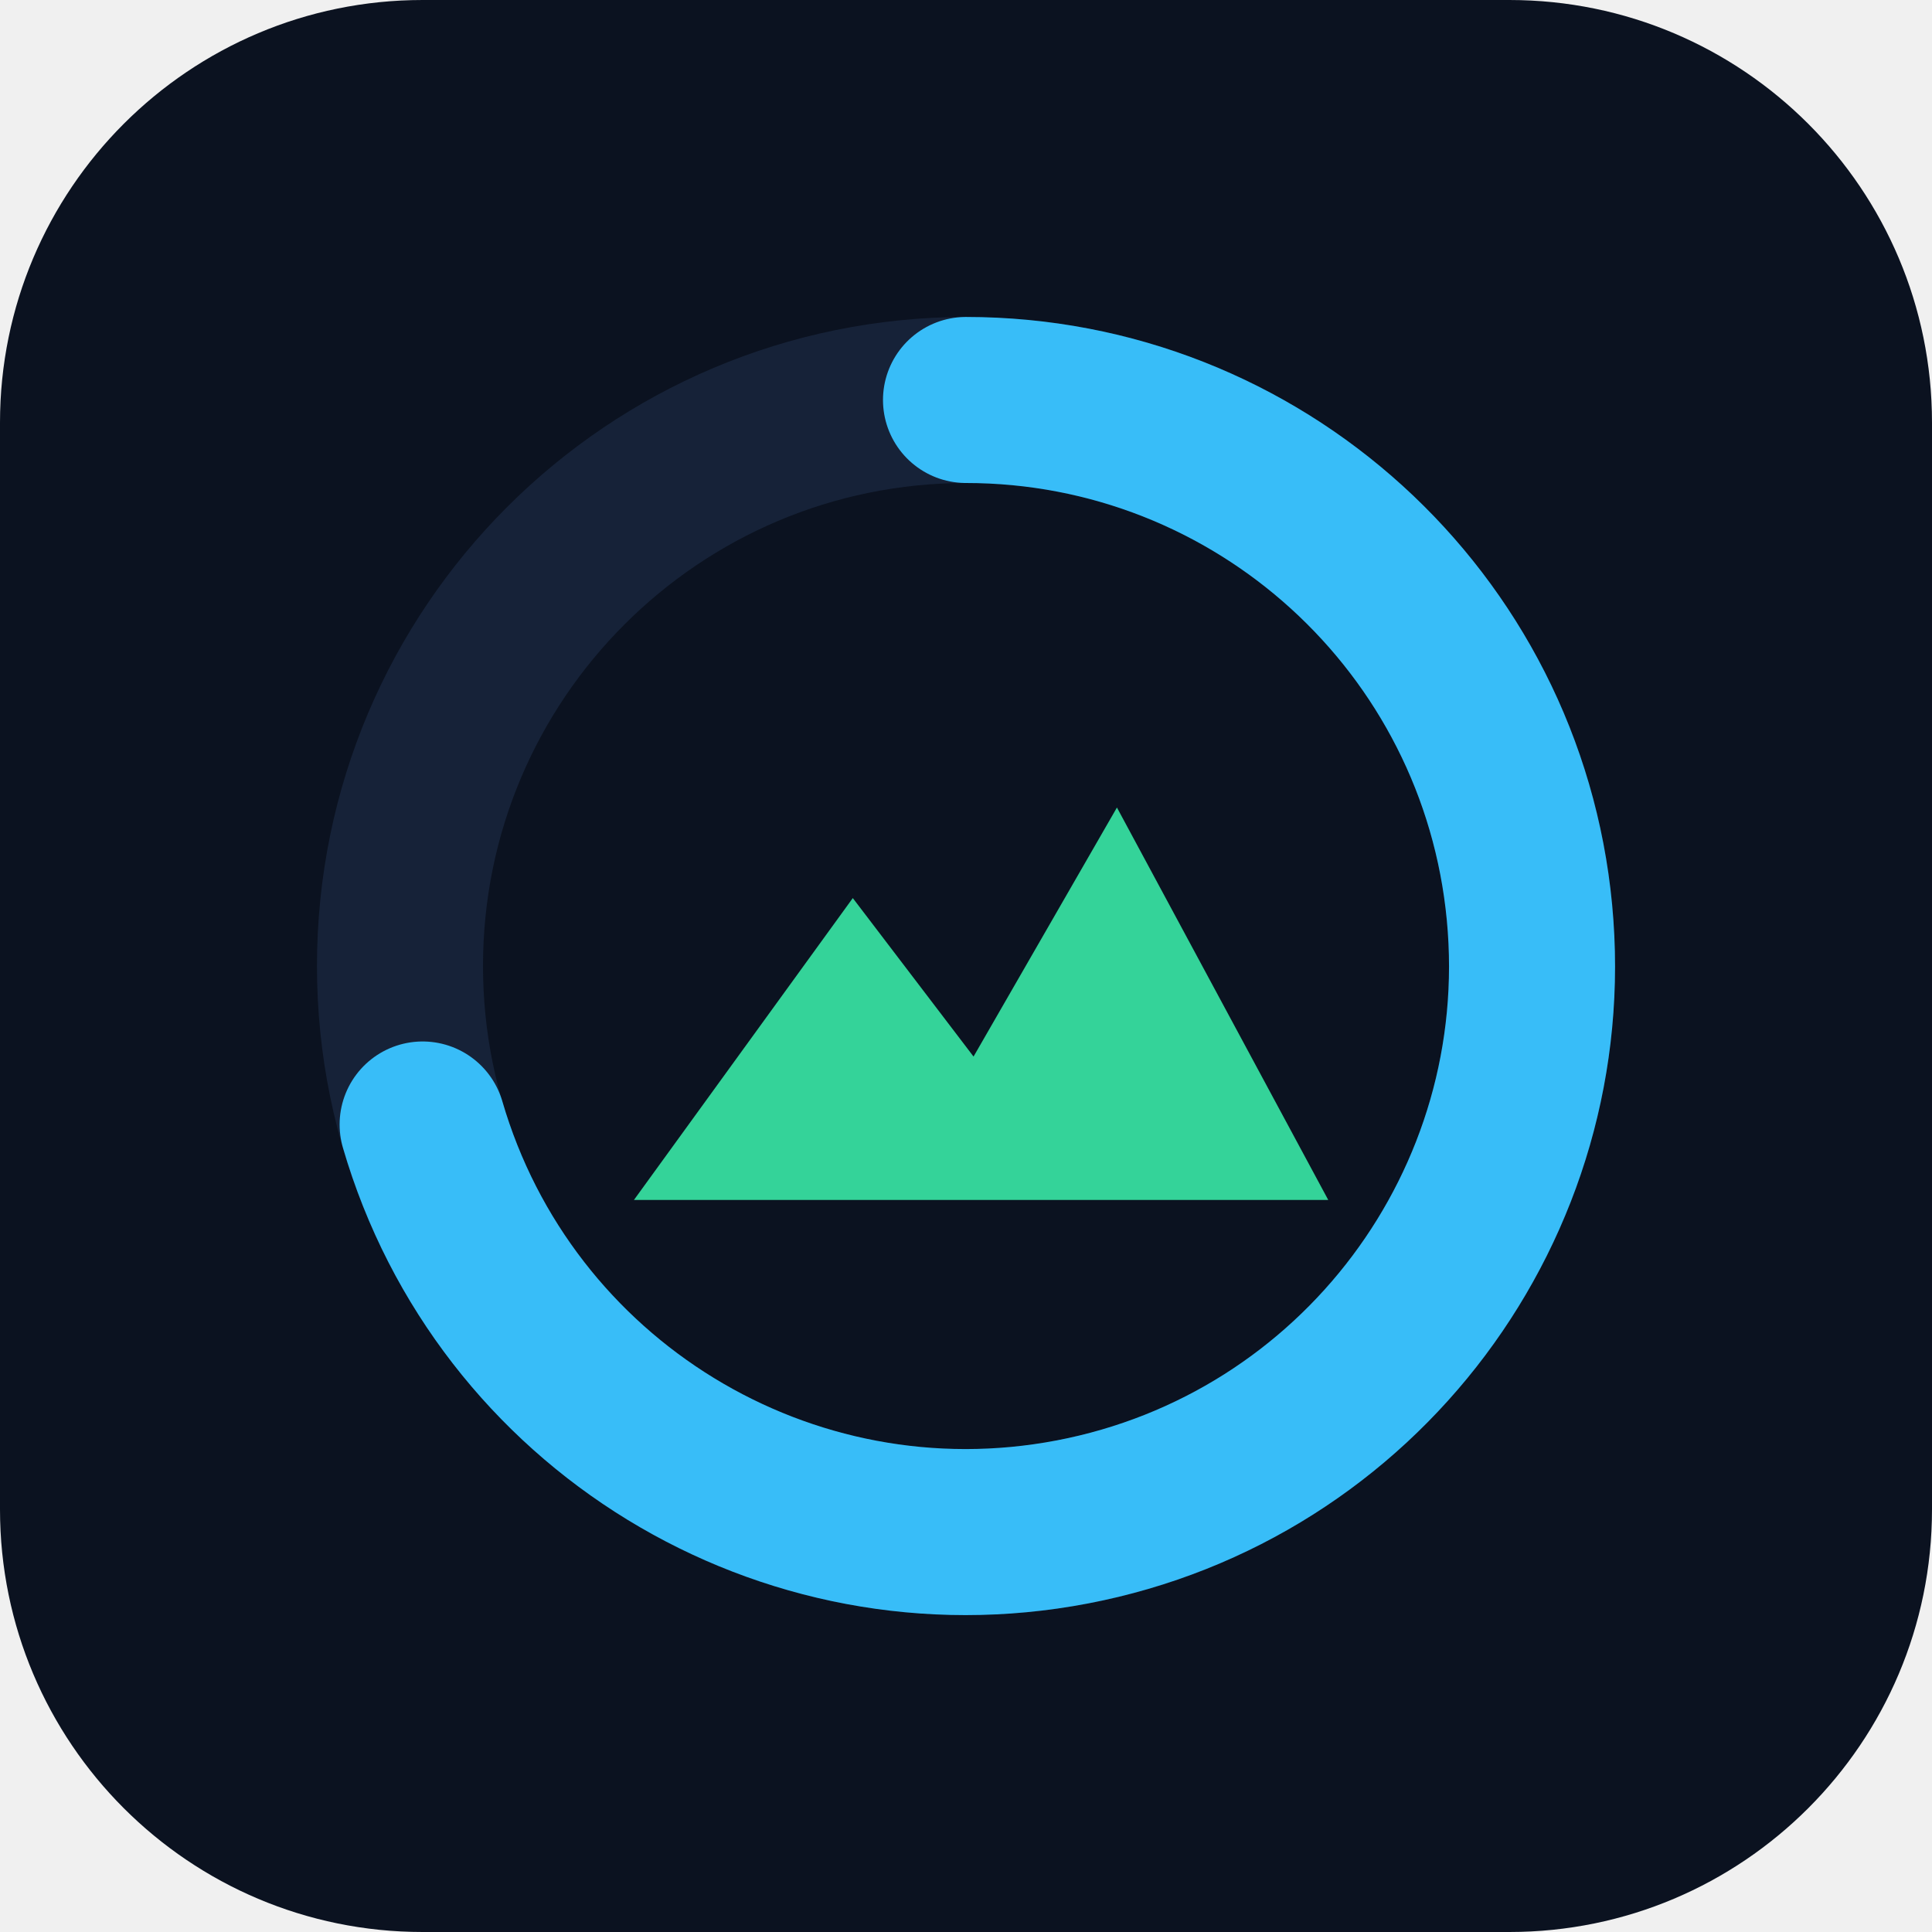
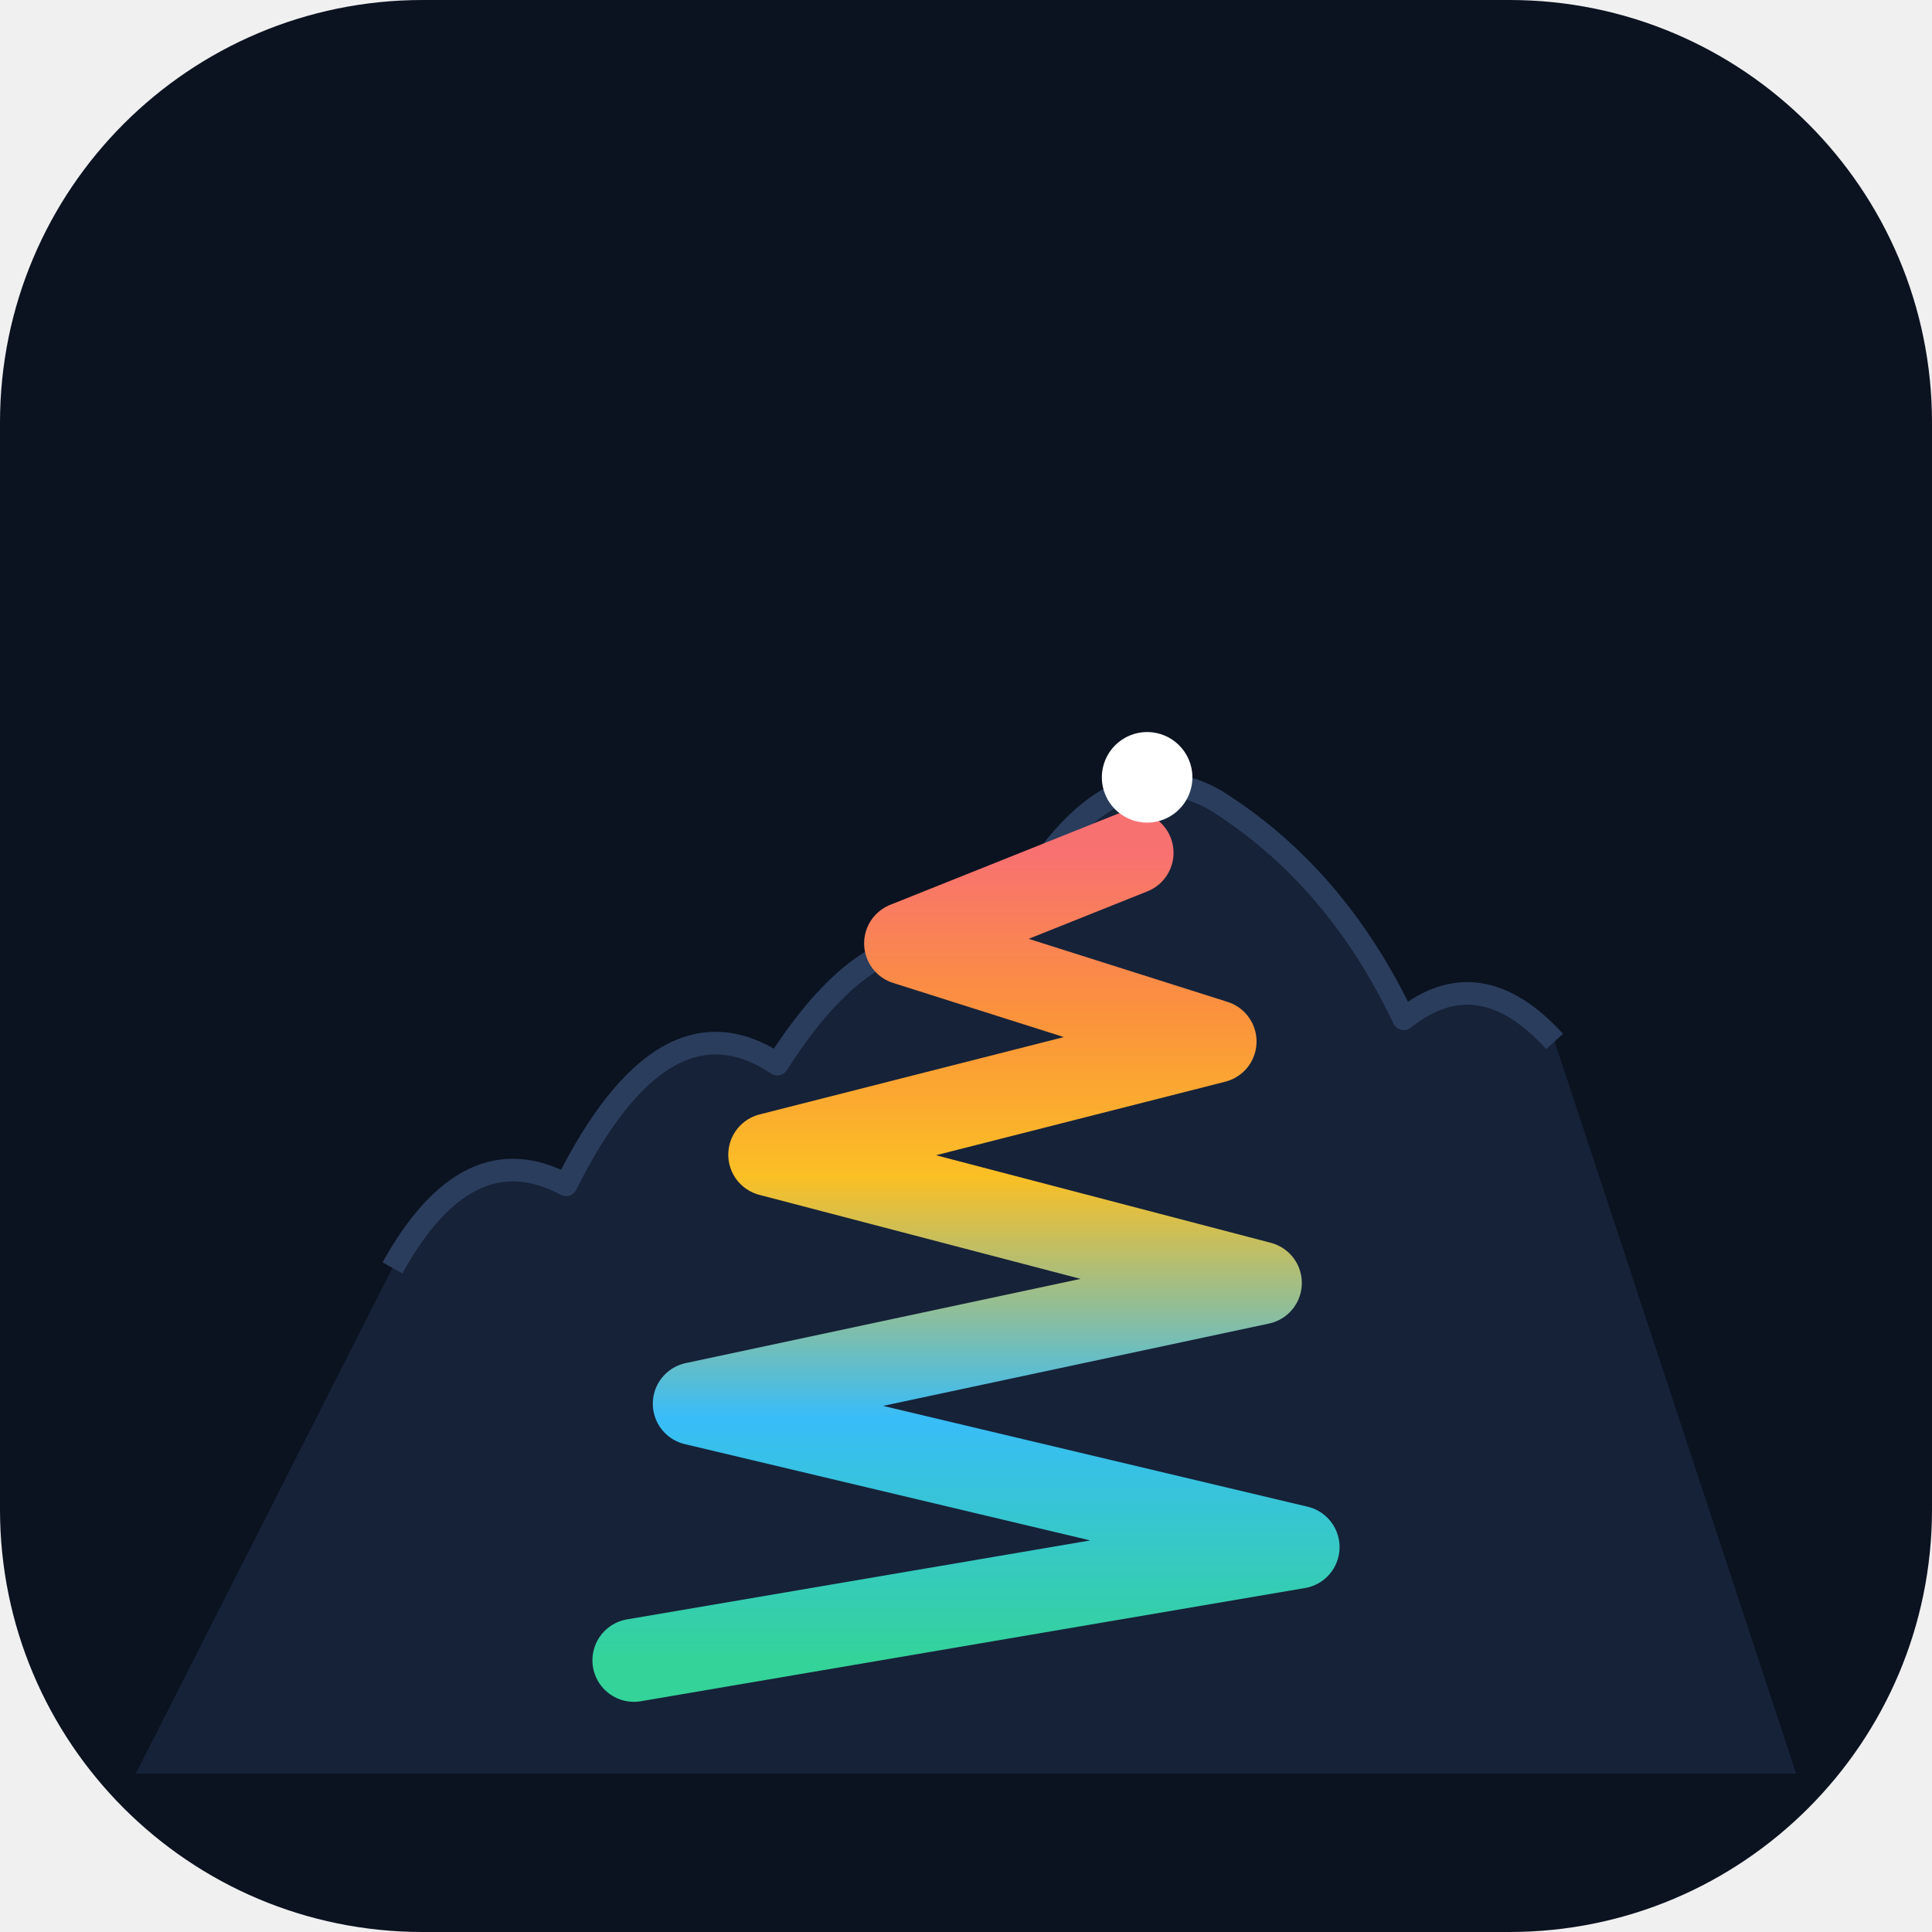
<svg xmlns="http://www.w3.org/2000/svg" viewBox="0 0 512 512">
+   <defs>
+     <linearGradient id="road" gradientUnits="userSpaceOnUse" x1="0" y1="440" x2="0" y2="226">
+       <stop offset="0" stop-color="#34d399" />
+       <stop offset="0.3" stop-color="#38bdf8" />
+       <stop offset="0.6" stop-color="#fbbf24" />
+       <stop offset="0.8" stop-color="#fb923c" />
+       <stop offset="1" stop-color="#f87171" />
+     </linearGradient>
+   </defs>
  <rect width="512" height="512" rx="112" fill="#0b1220" />
-   <circle cx="256" cy="256" r="150" fill="none" stroke="#162238" stroke-width="44" />
-   <path d="M256 106 A150 150 0 1 1 112 298" fill="none" stroke="#38bdf8" stroke-width="44" stroke-linecap="round" />
-   <path d="M168 318 L226 238 L258 280 L296 214 L352 318 Z" fill="#34d399" />
+   <path d="M36 470 L104 336 Q124 300 150 314 Q176 262 206 282 Q234 238 262 254 Q290 194 322 212 Q354 232 372 270 Q392 254 412 276 L476 470 Z" fill="#162238" />
+   <path d="M104 336 Q124 300 150 314 Q176 262 206 282 Q234 238 262 254 Q290 194 322 212 Q354 232 372 270 Q392 254 412 276" fill="none" stroke="#2a3d5c" stroke-width="6" stroke-linejoin="round" />
+   <path d="M168 440 L344 410 L184 372 L334 340 L204 306 L322 276 L240 250 L300 226" fill="none" stroke="url(#road)" stroke-width="22" stroke-linecap="round" stroke-linejoin="round" />
+   <circle cx="304" cy="206" r="12" fill="#ffffff" />
</svg>
